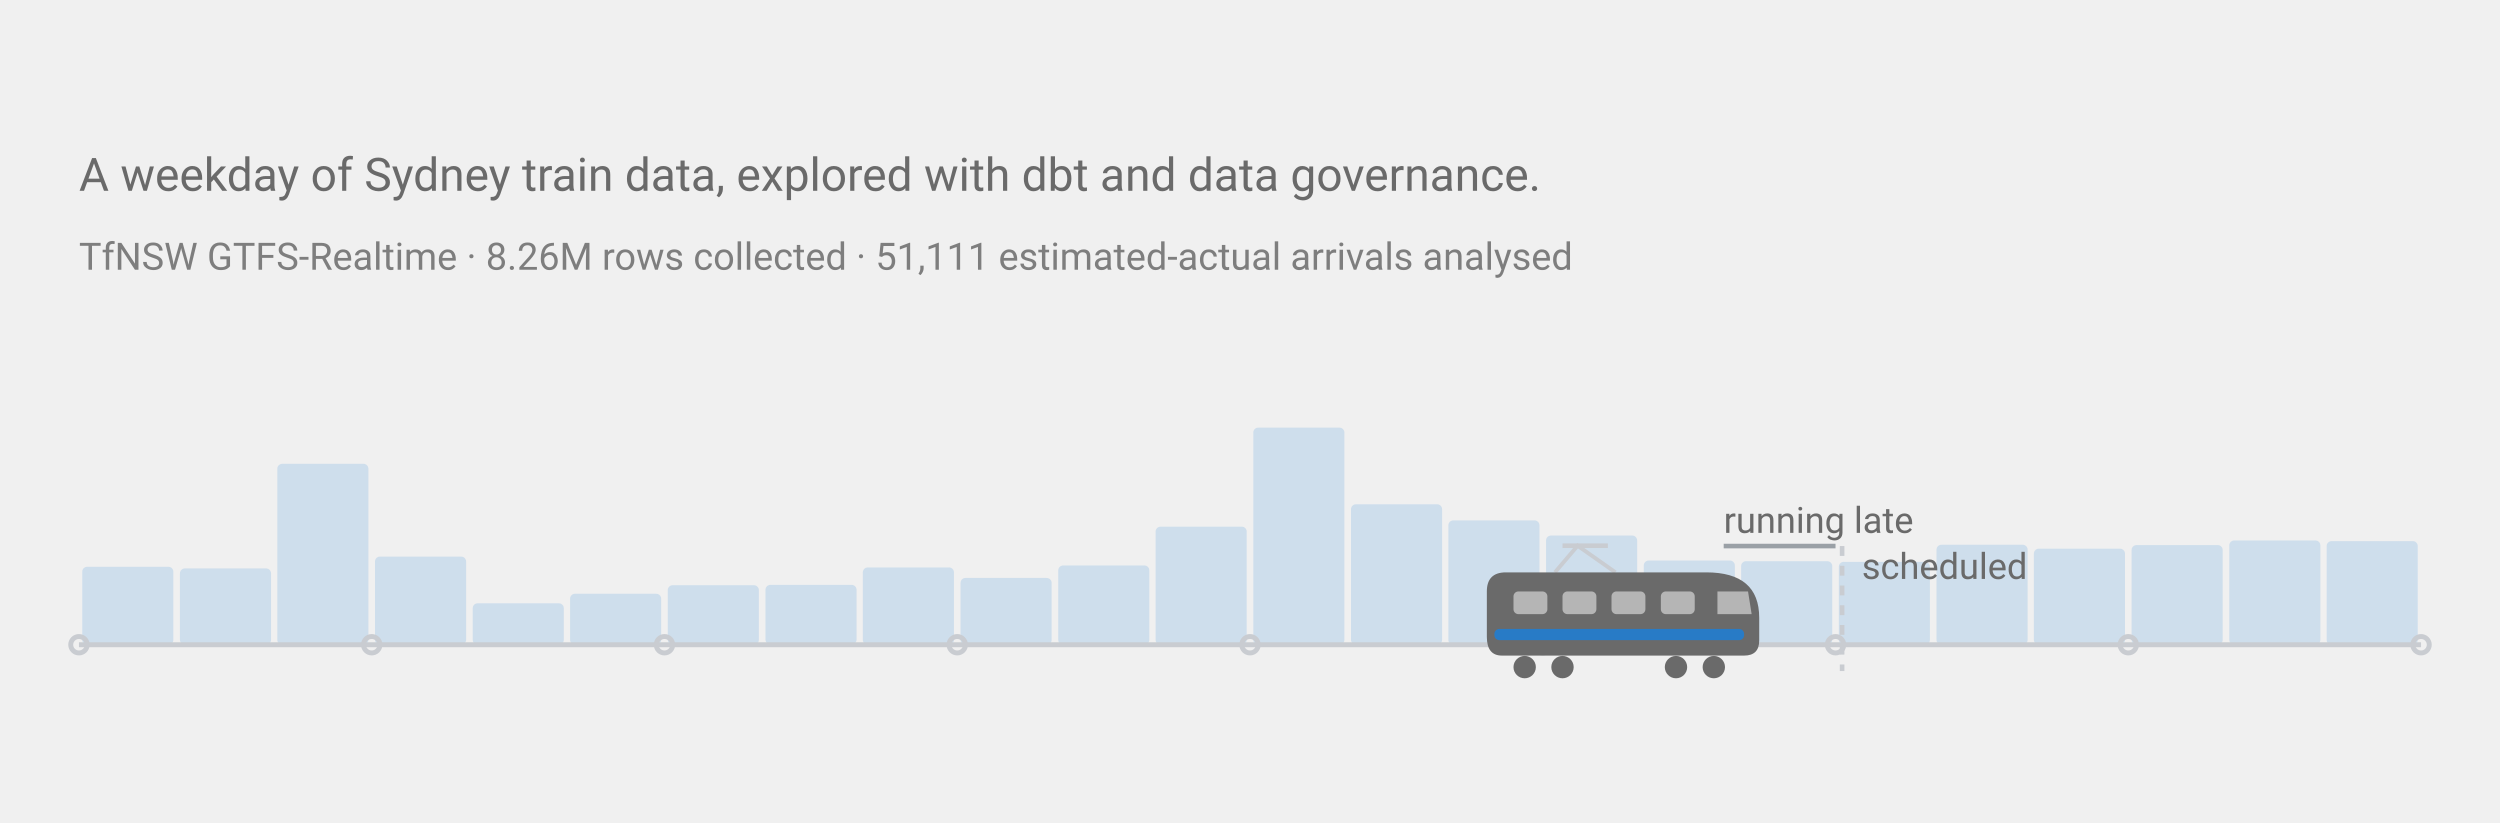
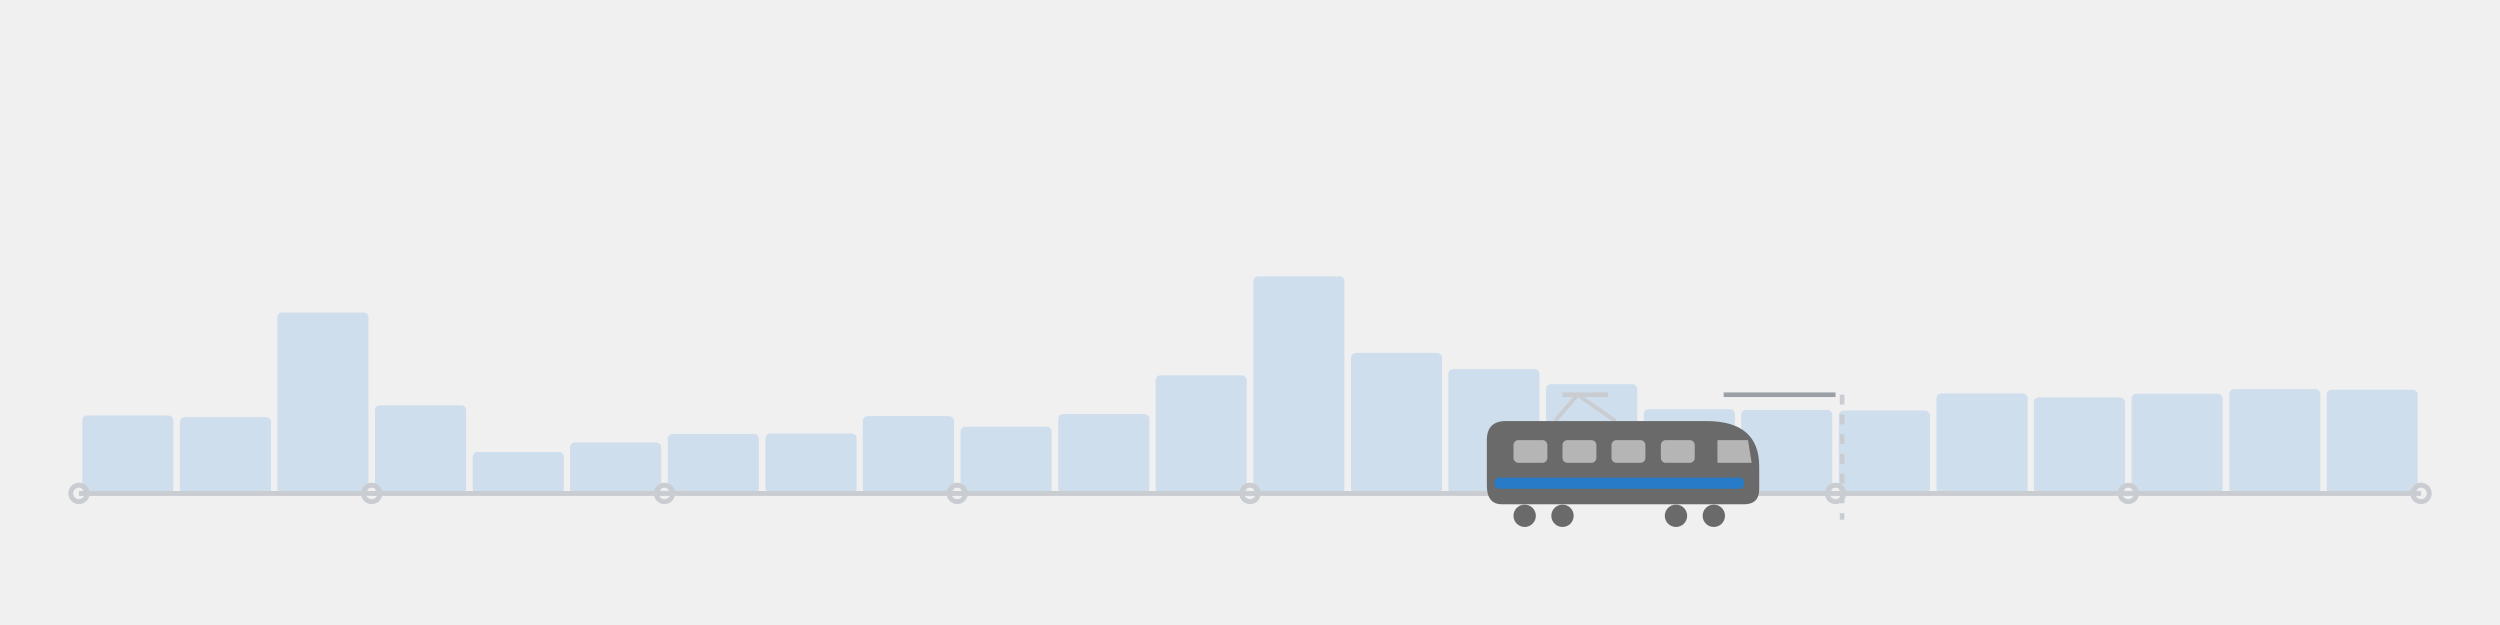
- <svg xmlns="http://www.w3.org/2000/svg" viewBox="0 0 760 250" width="100%" role="img">
+ <svg xmlns="http://www.w3.org/2000/svg" viewBox="0 0 760 190" width="100%" role="img">
  <style>
text{font-family:-apple-system,BlinkMacSystemFont,'Segoe UI',Roboto,sans-serif;fill:#1a1a1a}
.muted{fill:#6a6a6a}.title{font-weight:600}
.bar{fill:#1c7ed6}.accent{fill:#1c7ed6}
.box{fill:#ffffff;stroke:#d4d9e0}.obox{fill:#eef5fc;stroke:#9dc4ea}
.track{stroke:#c9ccd1}.arrow{stroke:#9aa0a6;fill:none}
@media (prefers-color-scheme:dark){
 text{fill:#e8e8e8}.muted{fill:#9aa0a6}
 .bar{fill:#4dabf7}.accent{fill:#4dabf7}
 .box{fill:#1b2029;stroke:#333b45}.obox{fill:#132232;stroke:#2f5372}
 .track{stroke:#565c66}.arrow{stroke:#6b7480}
}
</style>
-   <rect x="25.0" y="172.3" width="27.7" height="23.7" rx="1.5" class="bar" opacity="0.16" />
-   <rect x="54.7" y="172.8" width="27.7" height="23.2" rx="1.5" class="bar" opacity="0.16" />
-   <rect x="84.3" y="141.0" width="27.7" height="55.0" rx="1.5" class="bar" opacity="0.16" />
-   <rect x="114.0" y="169.2" width="27.7" height="26.8" rx="1.5" class="bar" opacity="0.16" />
-   <rect x="143.7" y="183.4" width="27.7" height="12.6" rx="1.5" class="bar" opacity="0.16" />
-   <rect x="173.3" y="180.5" width="27.7" height="15.5" rx="1.5" class="bar" opacity="0.16" />
-   <rect x="203.0" y="177.9" width="27.7" height="18.1" rx="1.5" class="bar" opacity="0.16" />
-   <rect x="232.7" y="177.8" width="27.7" height="18.1" rx="1.5" class="bar" opacity="0.16" />
-   <rect x="262.3" y="172.5" width="27.7" height="23.5" rx="1.5" class="bar" opacity="0.16" />
-   <rect x="292.0" y="175.7" width="27.7" height="20.3" rx="1.5" class="bar" opacity="0.16" />
-   <rect x="321.7" y="171.9" width="27.7" height="24.1" rx="1.5" class="bar" opacity="0.16" />
-   <rect x="351.3" y="160.1" width="27.7" height="35.9" rx="1.5" class="bar" opacity="0.16" />
-   <rect x="381.0" y="130.0" width="27.7" height="66.0" rx="1.5" class="bar" opacity="0.16" />
-   <rect x="410.7" y="153.3" width="27.7" height="42.7" rx="1.5" class="bar" opacity="0.16" />
-   <rect x="440.3" y="158.2" width="27.7" height="37.8" rx="1.5" class="bar" opacity="0.16" />
-   <rect x="470.0" y="162.8" width="27.7" height="33.2" rx="1.5" class="bar" opacity="0.16" />
-   <rect x="499.7" y="170.4" width="27.7" height="25.6" rx="1.5" class="bar" opacity="0.16" />
-   <rect x="529.3" y="170.6" width="27.7" height="25.4" rx="1.5" class="bar" opacity="0.16" />
-   <rect x="559.0" y="170.8" width="27.7" height="25.2" rx="1.5" class="bar" opacity="0.16" />
-   <rect x="588.7" y="165.6" width="27.7" height="30.4" rx="1.5" class="bar" opacity="0.16" />
-   <rect x="618.3" y="166.8" width="27.7" height="29.2" rx="1.5" class="bar" opacity="0.16" />
-   <rect x="648.0" y="165.7" width="27.7" height="30.3" rx="1.5" class="bar" opacity="0.16" />
-   <rect x="677.7" y="164.3" width="27.7" height="31.7" rx="1.5" class="bar" opacity="0.16" />
-   <rect x="707.3" y="164.5" width="27.7" height="31.5" rx="1.5" class="bar" opacity="0.16" />
-   <line x1="24" y1="196.0" x2="736" y2="196.0" class="track" stroke-width="1.5" />
-   <circle cx="24.0" cy="196.0" r="2.5" class="track" fill="none" stroke-width="1.5" />
-   <circle cx="113.0" cy="196.0" r="2.5" class="track" fill="none" stroke-width="1.5" />
-   <circle cx="202.0" cy="196.0" r="2.5" class="track" fill="none" stroke-width="1.5" />
-   <circle cx="291.0" cy="196.0" r="2.5" class="track" fill="none" stroke-width="1.5" />
-   <circle cx="380.0" cy="196.0" r="2.5" class="track" fill="none" stroke-width="1.5" />
-   <circle cx="469.0" cy="196.0" r="2.5" class="track" fill="none" stroke-width="1.5" />
-   <circle cx="558.0" cy="196.0" r="2.5" class="track" fill="none" stroke-width="1.5" />
-   <circle cx="647.0" cy="196.0" r="2.5" class="track" fill="none" stroke-width="1.5" />
-   <circle cx="736.0" cy="196.0" r="2.5" class="track" fill="none" stroke-width="1.5" />
-   <line x1="560" y1="166.0" x2="560" y2="204.0" class="track" stroke-width="1.4" stroke-dasharray="3 3" />
-   <text x="566" y="176.0" class="muted" font-size="11">scheduled</text>
-   <path d="M 472.7,174.0 L 479.6,165.9 L 491.1,174.0" fill="none" class="track" stroke-width="1.2" />
-   <line x1="475.0" y1="165.9" x2="488.8" y2="165.9" class="track" stroke-width="1.4" />
-   <path d="M 452.0,179.8 Q 452.0,174.0 457.8,174.0 H 518.7 Q 534.8,174.0 534.8,187.8 V 194.7 Q 534.8,199.3 530.2,199.3 H 456.6 Q 452.0,199.3 452.0,193.6 Z" class="muted" />
-   <rect x="454.3" y="191.2" width="75.9" height="3.4" rx="1.5" class="bar" opacity="0.85" />
-   <rect x="460.1" y="179.8" width="10.3" height="6.9" rx="1.5" fill="#ffffff" opacity="0.5" />
-   <rect x="475.0" y="179.8" width="10.3" height="6.9" rx="1.5" fill="#ffffff" opacity="0.5" />
-   <rect x="489.9" y="179.8" width="10.3" height="6.9" rx="1.5" fill="#ffffff" opacity="0.5" />
-   <rect x="504.9" y="179.8" width="10.3" height="6.9" rx="1.5" fill="#ffffff" opacity="0.5" />
-   <path d="M 522.1,179.8 H 531.4 L 532.5,186.7 H 522.1 Z" fill="#ffffff" opacity="0.5" />
-   <circle cx="463.5" cy="202.8" r="3.4" class="muted" />
-   <circle cx="475.0" cy="202.8" r="3.4" class="muted" />
-   <circle cx="509.5" cy="202.8" r="3.4" class="muted" />
-   <circle cx="521.0" cy="202.8" r="3.4" class="muted" />
-   <path d="M 524,166.0 h30" class="accent" stroke="#1c7ed6" stroke-width="0" />
-   <line x1="524" y1="166.0" x2="558" y2="166.0" class="arrow" stroke-width="1.4" />
-   <text x="524" y="162.0" class="muted" font-size="11">running late</text>
-   <text x="24" y="58" class="muted" font-size="14">A weekday of Sydney train data, explored with dbt and data governance.</text>
-   <text x="24" y="82" class="muted" font-size="11.5" opacity="0.85">TfNSW GTFS-Realtime · 8.26M rows collected · 51,111 estimated-actual arrivals analysed</text>
+   <rect x="25.0" y="126.3" width="27.7" height="23.7" rx="1.5" class="bar" opacity="0.16" />
+   <rect x="54.7" y="126.8" width="27.7" height="23.2" rx="1.5" class="bar" opacity="0.16" />
+   <rect x="84.3" y="95.0" width="27.7" height="55.0" rx="1.5" class="bar" opacity="0.16" />
+   <rect x="114.0" y="123.2" width="27.7" height="26.8" rx="1.5" class="bar" opacity="0.16" />
+   <rect x="143.7" y="137.4" width="27.7" height="12.6" rx="1.5" class="bar" opacity="0.16" />
+   <rect x="173.3" y="134.5" width="27.7" height="15.5" rx="1.5" class="bar" opacity="0.16" />
+   <rect x="203.0" y="131.9" width="27.7" height="18.1" rx="1.5" class="bar" opacity="0.16" />
+   <rect x="232.7" y="131.8" width="27.7" height="18.1" rx="1.5" class="bar" opacity="0.16" />
+   <rect x="262.3" y="126.5" width="27.7" height="23.5" rx="1.5" class="bar" opacity="0.16" />
+   <rect x="292.0" y="129.7" width="27.7" height="20.3" rx="1.5" class="bar" opacity="0.16" />
+   <rect x="321.7" y="125.9" width="27.7" height="24.1" rx="1.5" class="bar" opacity="0.16" />
+   <rect x="351.3" y="114.1" width="27.7" height="35.9" rx="1.5" class="bar" opacity="0.16" />
+   <rect x="381.0" y="84.0" width="27.7" height="66.0" rx="1.5" class="bar" opacity="0.16" />
+   <rect x="410.7" y="107.3" width="27.7" height="42.7" rx="1.5" class="bar" opacity="0.16" />
+   <rect x="440.3" y="112.2" width="27.7" height="37.8" rx="1.5" class="bar" opacity="0.16" />
+   <rect x="470.0" y="116.8" width="27.7" height="33.2" rx="1.5" class="bar" opacity="0.16" />
+   <rect x="499.7" y="124.4" width="27.7" height="25.6" rx="1.5" class="bar" opacity="0.16" />
+   <rect x="529.3" y="124.6" width="27.7" height="25.4" rx="1.5" class="bar" opacity="0.16" />
+   <rect x="559.0" y="124.8" width="27.7" height="25.2" rx="1.5" class="bar" opacity="0.16" />
+   <rect x="588.7" y="119.6" width="27.7" height="30.4" rx="1.5" class="bar" opacity="0.16" />
+   <rect x="618.3" y="120.8" width="27.7" height="29.2" rx="1.5" class="bar" opacity="0.16" />
+   <rect x="648.0" y="119.7" width="27.7" height="30.3" rx="1.5" class="bar" opacity="0.16" />
+   <rect x="677.7" y="118.3" width="27.7" height="31.7" rx="1.5" class="bar" opacity="0.16" />
+   <rect x="707.3" y="118.5" width="27.7" height="31.5" rx="1.5" class="bar" opacity="0.16" />
+   <line x1="24" y1="150.0" x2="736" y2="150.0" class="track" stroke-width="1.5" />
+   <circle cx="24.0" cy="150.0" r="2.5" class="track" fill="none" stroke-width="1.5" />
+   <circle cx="113.0" cy="150.0" r="2.5" class="track" fill="none" stroke-width="1.5" />
+   <circle cx="202.0" cy="150.0" r="2.5" class="track" fill="none" stroke-width="1.5" />
+   <circle cx="291.0" cy="150.0" r="2.5" class="track" fill="none" stroke-width="1.5" />
+   <circle cx="380.0" cy="150.0" r="2.5" class="track" fill="none" stroke-width="1.5" />
+   <circle cx="469.0" cy="150.0" r="2.5" class="track" fill="none" stroke-width="1.5" />
+   <circle cx="558.0" cy="150.0" r="2.5" class="track" fill="none" stroke-width="1.5" />
+   <circle cx="647.0" cy="150.0" r="2.5" class="track" fill="none" stroke-width="1.5" />
+   <circle cx="736.0" cy="150.0" r="2.5" class="track" fill="none" stroke-width="1.5" />
+   <line x1="560" y1="120.0" x2="560" y2="158.0" class="track" stroke-width="1.4" stroke-dasharray="3 3" />
+   <path d="M 472.7,128.0 L 479.6,120.0 L 491.1,128.0" fill="none" class="track" stroke-width="1.2" />
+   <line x1="475.0" y1="120.0" x2="488.8" y2="120.0" class="track" stroke-width="1.4" />
+   <path d="M 452.0,133.8 Q 452.0,128.0 457.8,128.0 H 518.7 Q 534.8,128.0 534.8,141.8 V 148.7 Q 534.8,153.3 530.2,153.3 H 456.6 Q 452.0,153.3 452.0,147.6 Z" class="muted" />
+   <rect x="454.3" y="145.2" width="75.9" height="3.4" rx="1.5" class="bar" opacity="0.85" />
+   <rect x="460.1" y="133.8" width="10.3" height="6.9" rx="1.5" fill="#ffffff" opacity="0.5" />
+   <rect x="475.0" y="133.8" width="10.3" height="6.9" rx="1.5" fill="#ffffff" opacity="0.5" />
+   <rect x="489.9" y="133.8" width="10.3" height="6.9" rx="1.5" fill="#ffffff" opacity="0.5" />
+   <rect x="504.9" y="133.8" width="10.3" height="6.9" rx="1.5" fill="#ffffff" opacity="0.5" />
+   <path d="M 522.1,133.8 H 531.4 L 532.5,140.7 H 522.1 Z" fill="#ffffff" opacity="0.5" />
+   <circle cx="463.5" cy="156.8" r="3.4" class="muted" />
+   <circle cx="475.0" cy="156.8" r="3.4" class="muted" />
+   <circle cx="509.5" cy="156.8" r="3.4" class="muted" />
+   <circle cx="521.0" cy="156.8" r="3.4" class="muted" />
+   <line x1="524" y1="120.0" x2="558" y2="120.0" class="arrow" stroke-width="1.4" />
</svg>
